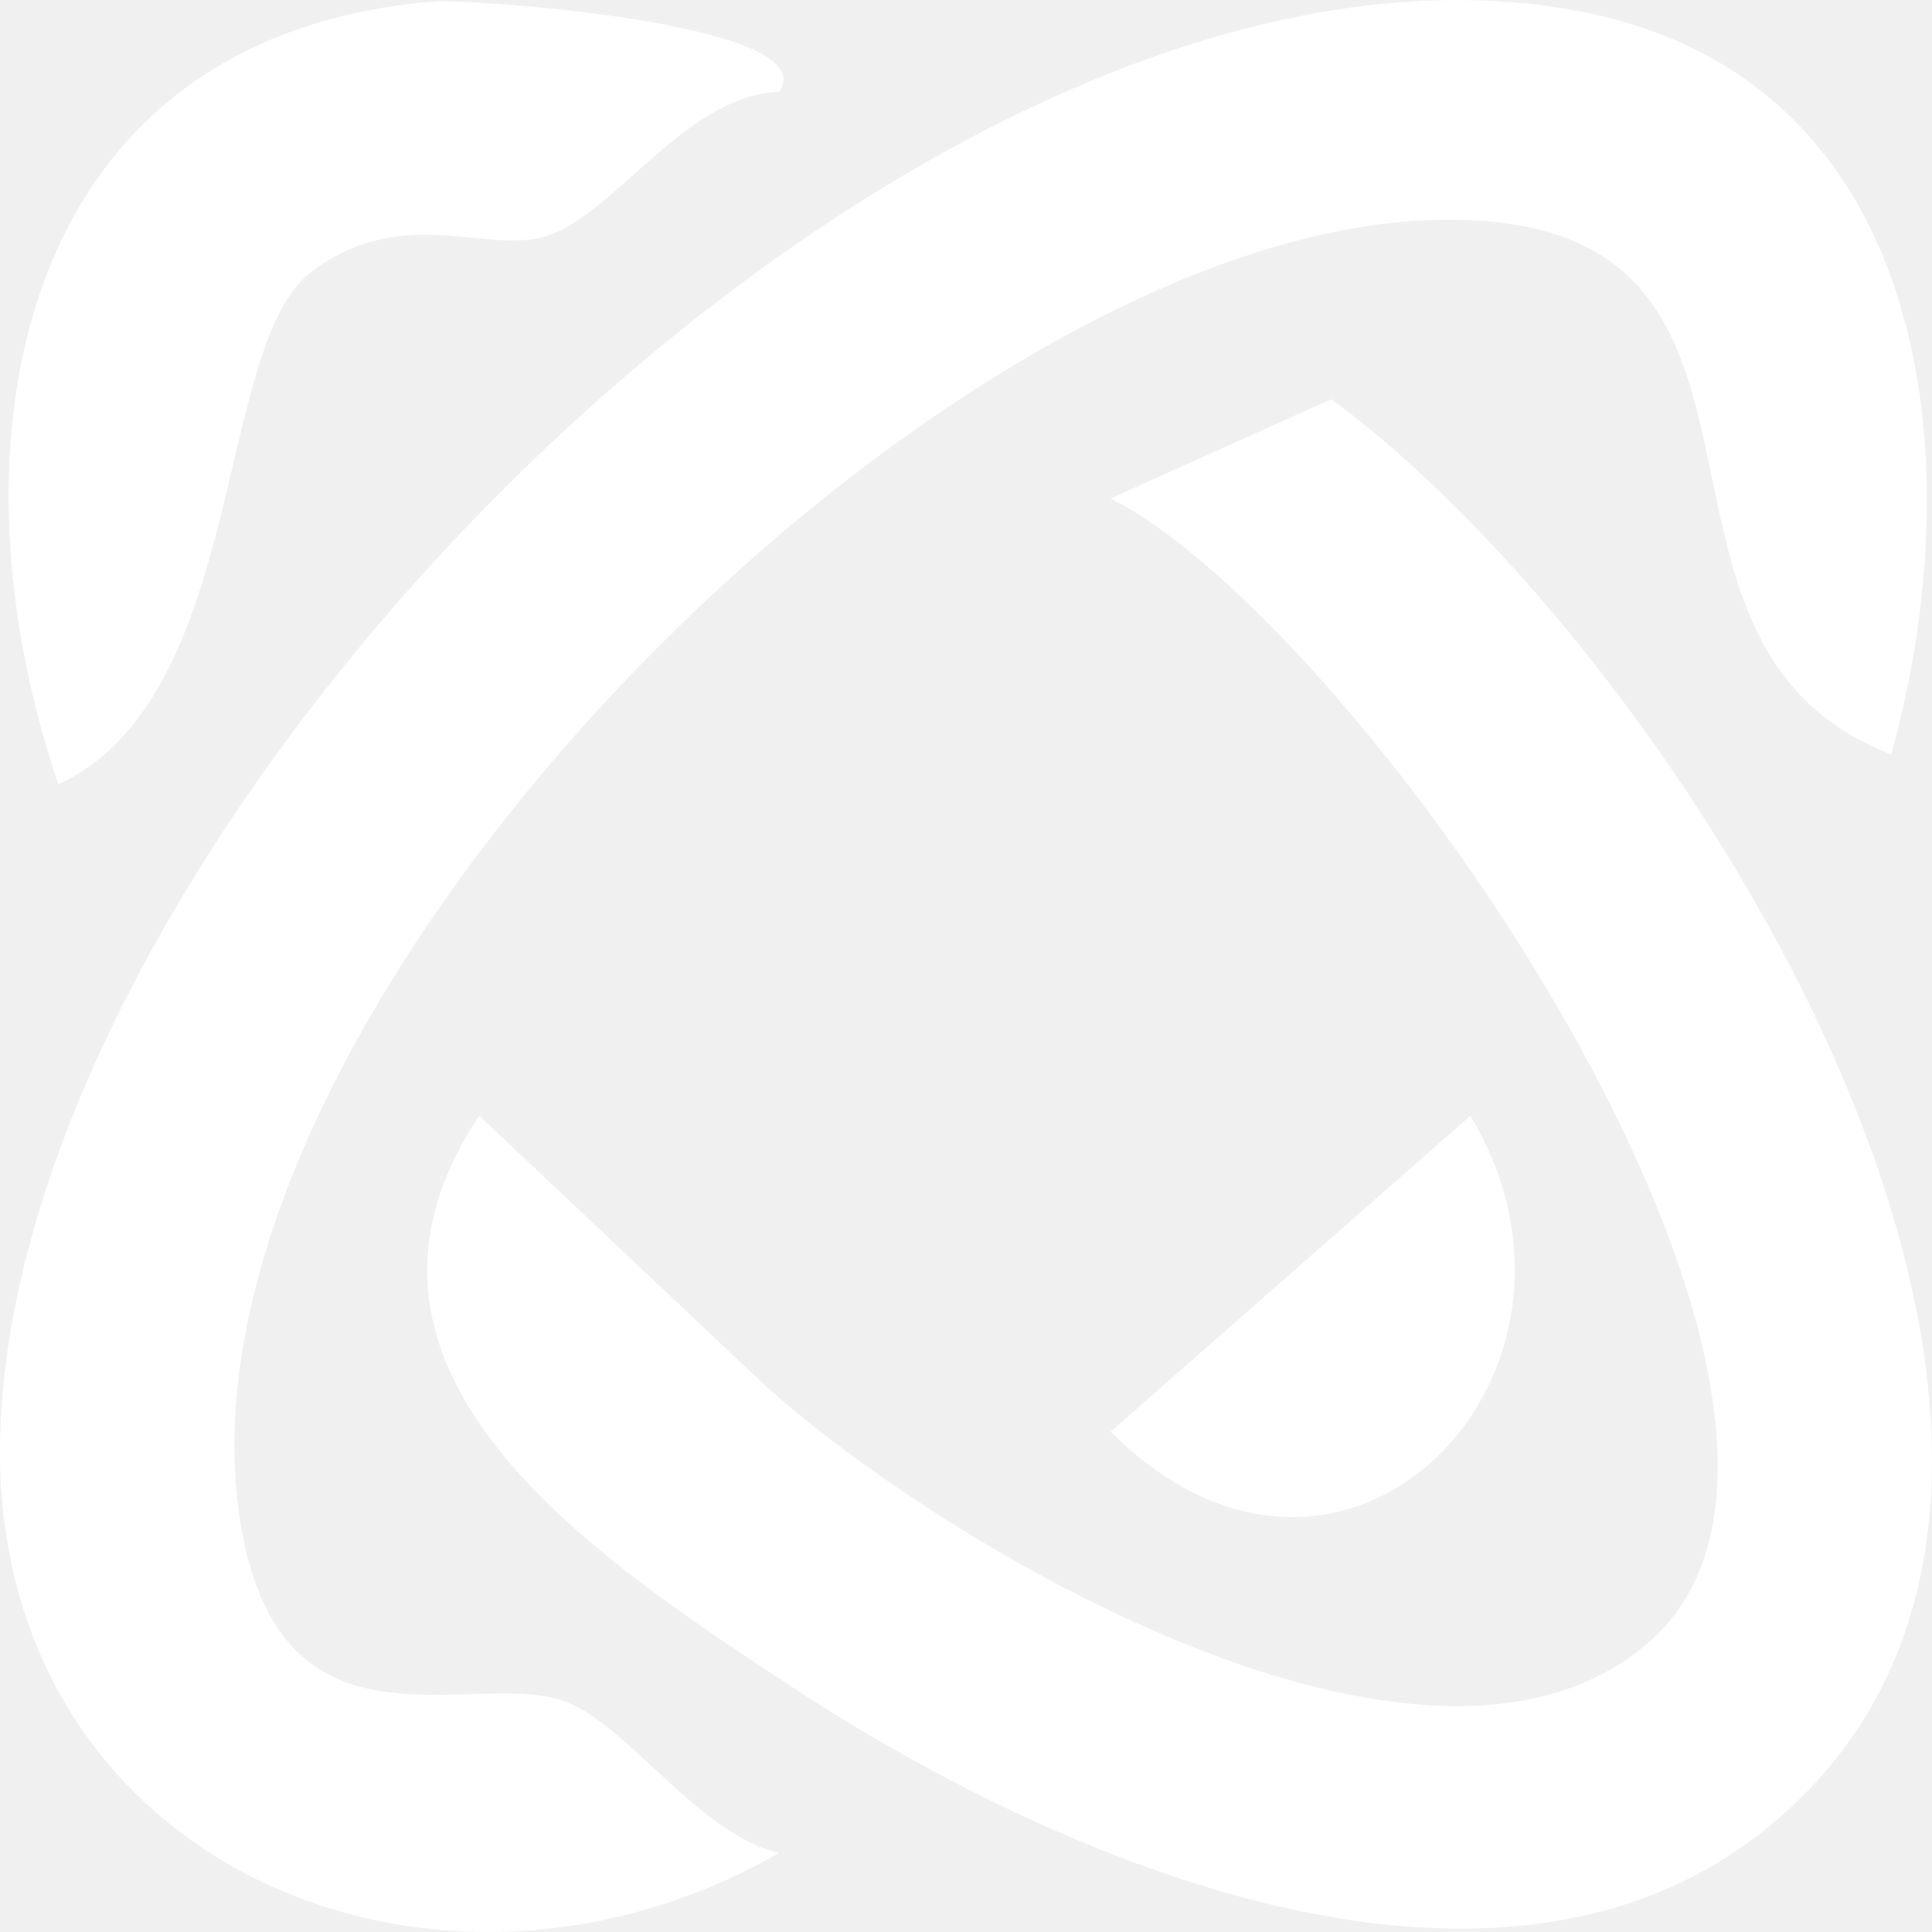
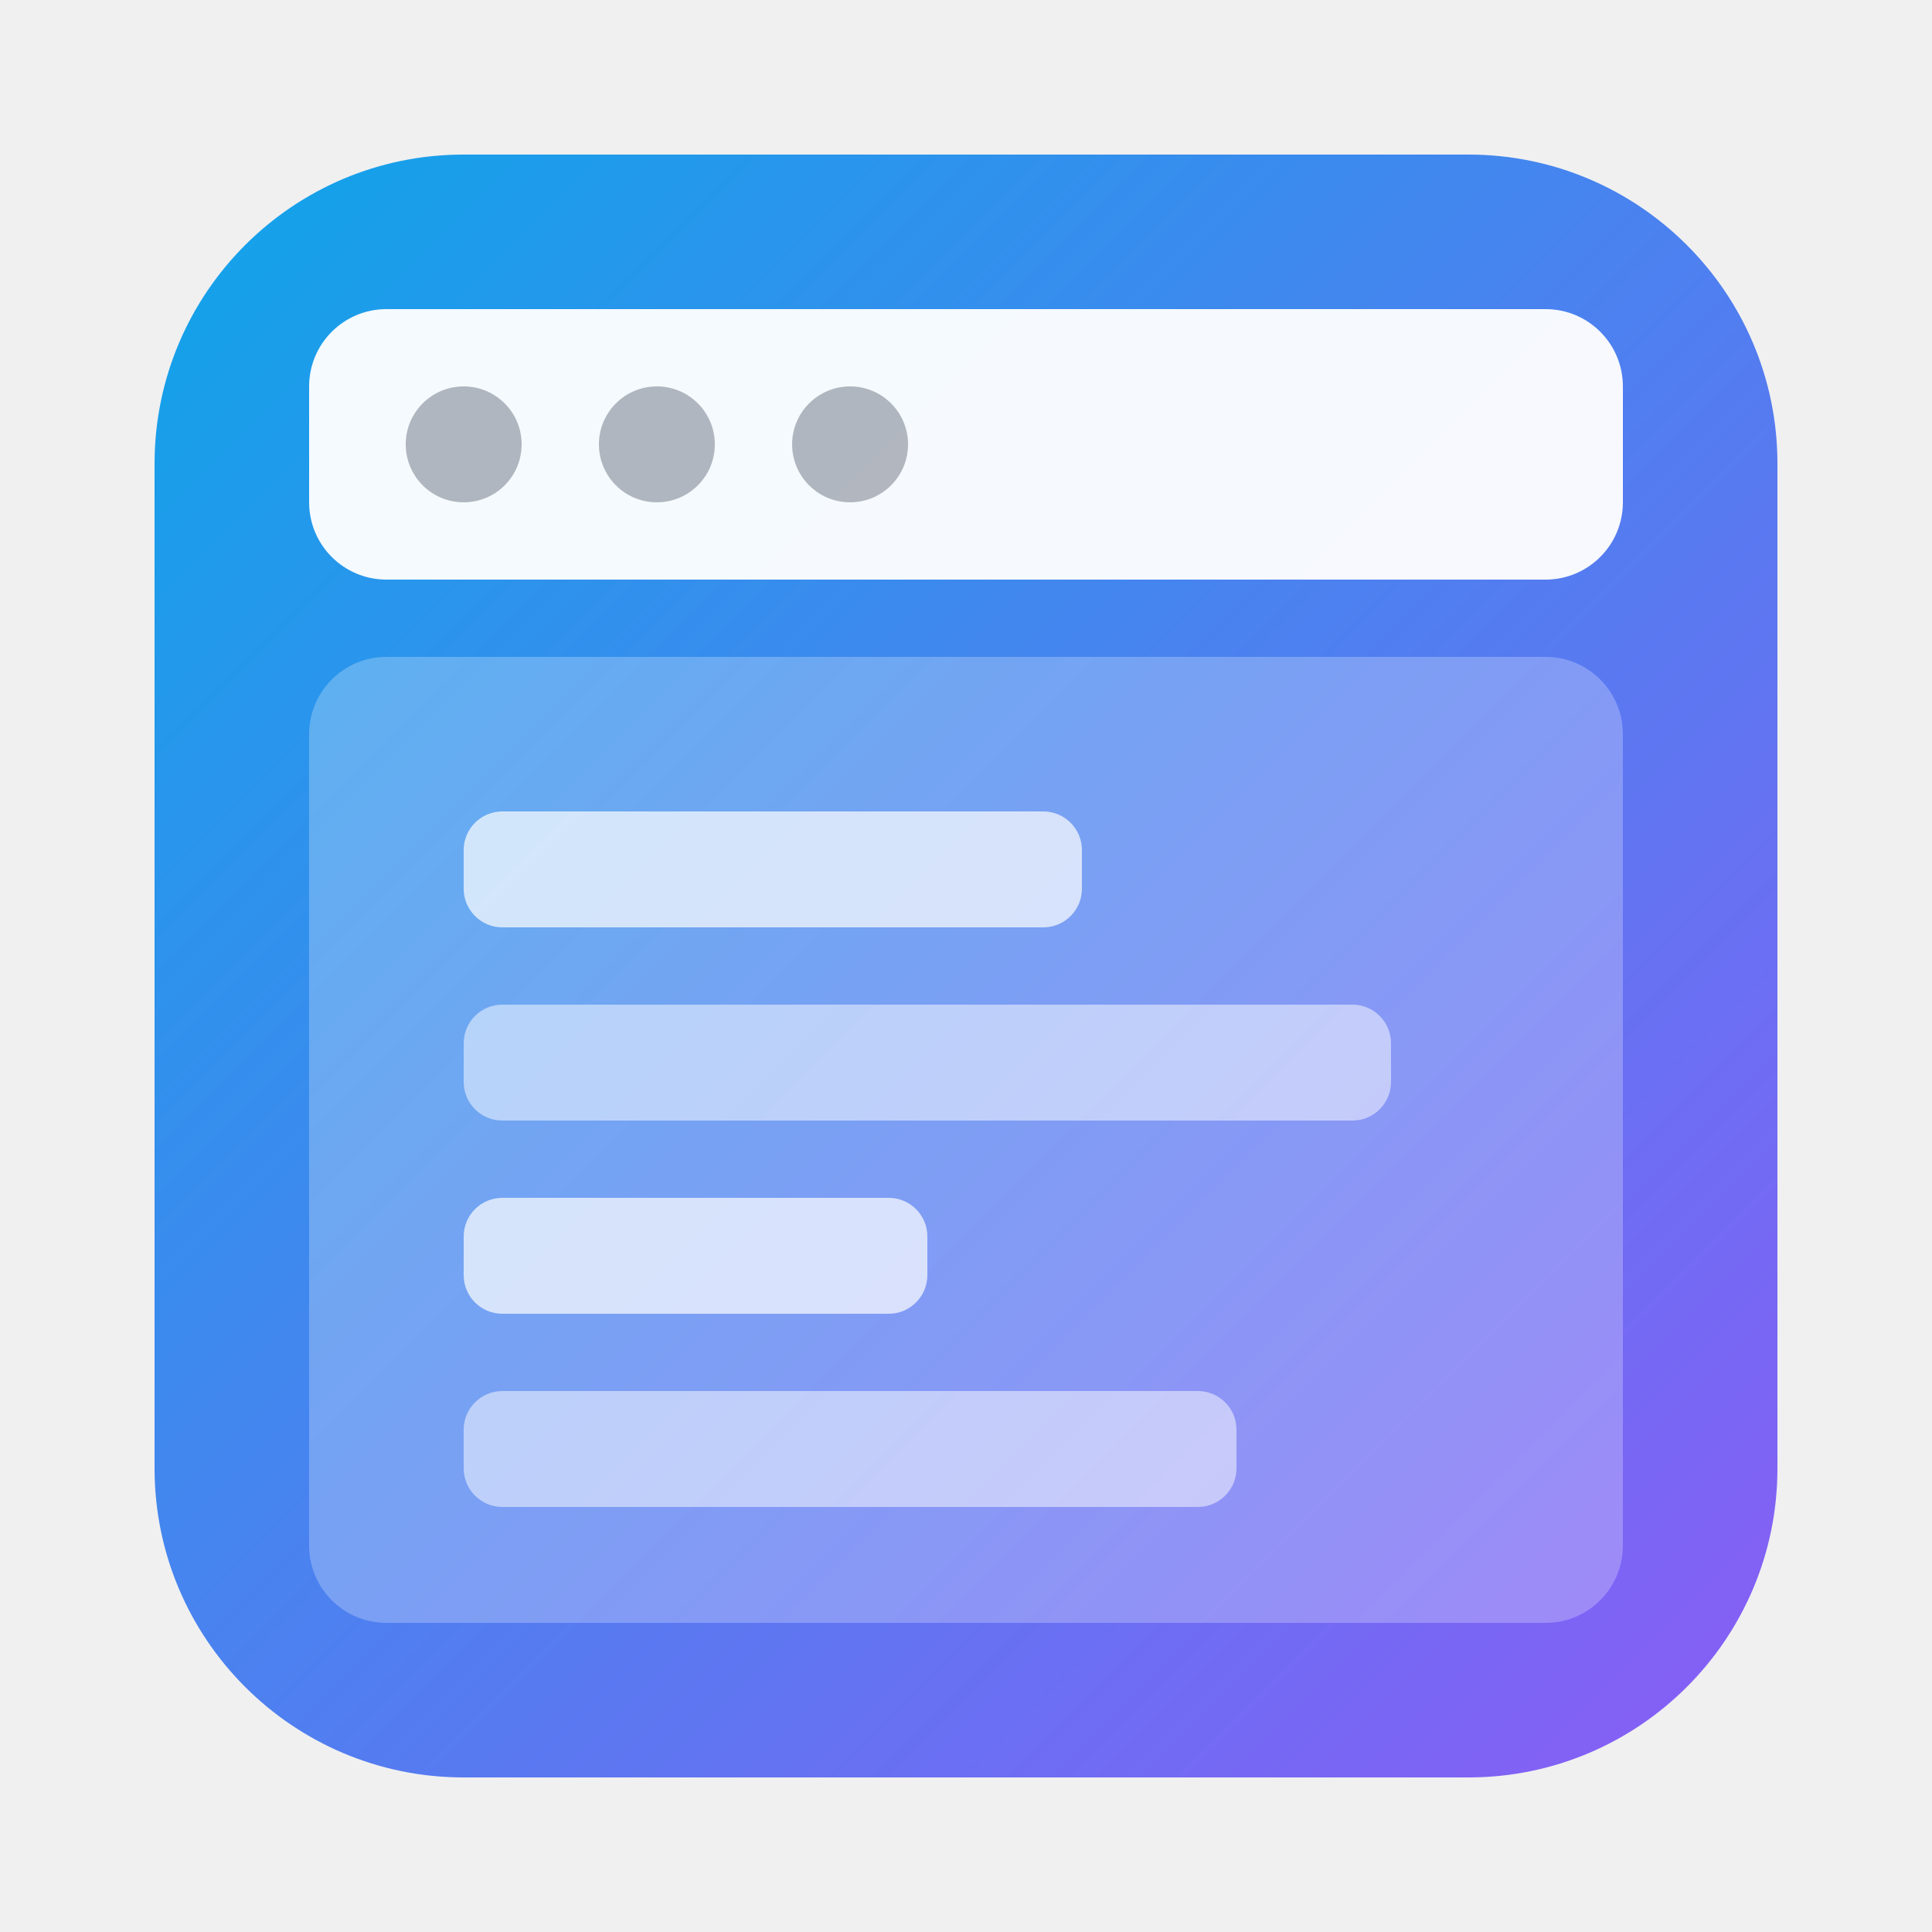
<svg xmlns="http://www.w3.org/2000/svg" width="100" height="100" viewBox="0 0 100 100" fill="none">
-   <g clip-path="url(#clip0_7_13)">
-     <path d="M97.892 39.045C82.618 33.2 95.22 10.817 74.212 11.385C48.541 12.079 8.315 52.452 12.424 78.685C14.465 91.675 24.61 86.222 29.373 88.115C32.536 89.365 36.279 95.008 40.325 95.905C22.429 106.193 -0.557 96.397 0.01 74.342C0.829 41.86 47.747 -5.254 81.194 0.478C99.87 3.684 102.189 23.542 97.892 39.045Z" fill="white" />
-     <path d="M24.811 57.754L39.607 71.717C49.033 80.188 74.061 94.971 85.403 84.947C98.774 73.131 70.495 32.316 57.477 25.802L68.907 20.664C86.714 33.68 113.783 75.984 91.729 94.403C77.501 106.282 54.566 96.22 41.081 87.371C30.81 80.629 15.965 70.959 24.811 57.742V57.754Z" fill="white" />
-     <path d="M40.337 4.757C35.548 4.883 31.805 11.12 28.29 12.218C25.164 13.19 20.841 10.527 16.141 14.049C11.05 17.861 12.789 36.066 3.022 40.598C-2.989 22.936 0.754 1.879 22.467 0.074C24.143 -0.065 42.782 1.172 40.337 4.745V4.757Z" fill="white" />
-     <path d="M76.103 57.754C84.118 71.035 69.587 86.209 57.489 74.103L76.103 57.754Z" fill="white" />
-   </g>
  <defs>
-     <clipPath id="clip0_7_13">
-       <rect width="100" height="100" fill="white" />
-     </clipPath>
+     <linearGradient id="faviconGradient" x1="0%" y1="0%" x2="100%" y2="100%">
+       <stop offset="0%" style="stop-color:#0ea5e9" />
+       <stop offset="100%" style="stop-color:#8b5cf6" />
+     </linearGradient>
  </defs>
+   <rect x="8" y="8" width="84" height="84" rx="16" fill="url(#faviconGradient)" />
+   <rect x="16" y="16" width="68" height="14" rx="4" fill="white" opacity="0.95" />
+   <circle cx="24" cy="23" r="3" fill="#0f172a" opacity="0.3" />
+   <circle cx="34" cy="23" r="3" fill="#0f172a" opacity="0.3" />
+   <circle cx="44" cy="23" r="3" fill="#0f172a" opacity="0.3" />
+   <rect x="16" y="34" width="68" height="50" rx="4" fill="white" opacity="0.25" />
+   <rect x="24" y="42" width="32" height="6" rx="2" fill="white" opacity="0.7" />
+   <rect x="24" y="52" width="48" height="6" rx="2" fill="white" opacity="0.5" />
+   <rect x="24" y="62" width="24" height="6" rx="2" fill="white" opacity="0.7" />
+   <rect x="24" y="72" width="40" height="6" rx="2" fill="white" opacity="0.5" />
</svg>
